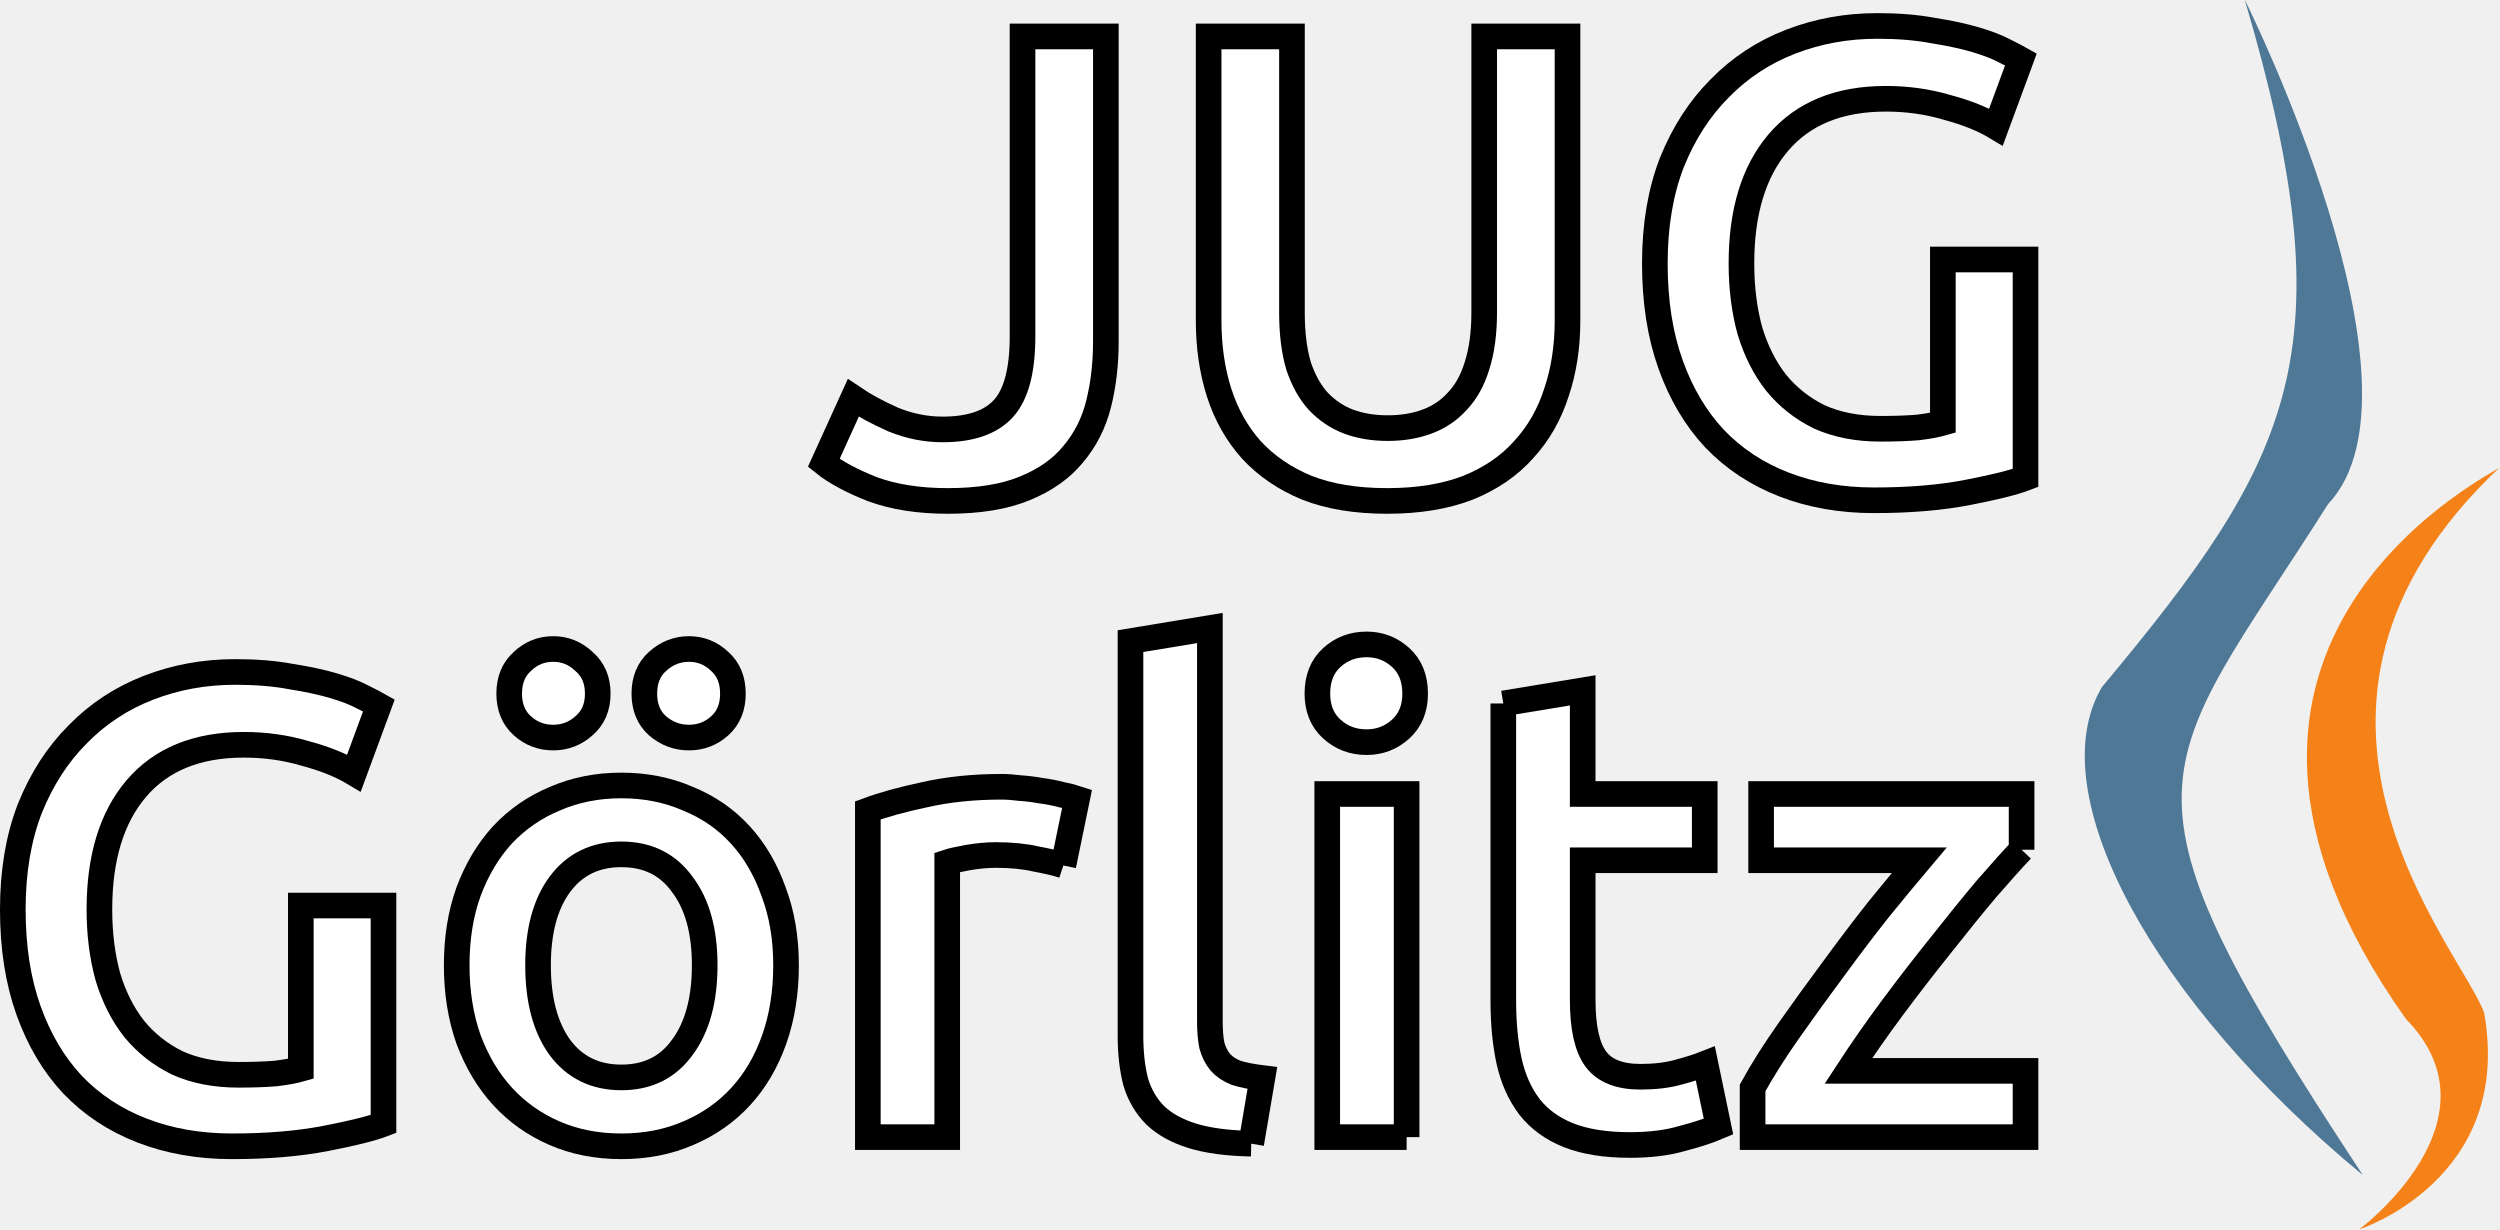
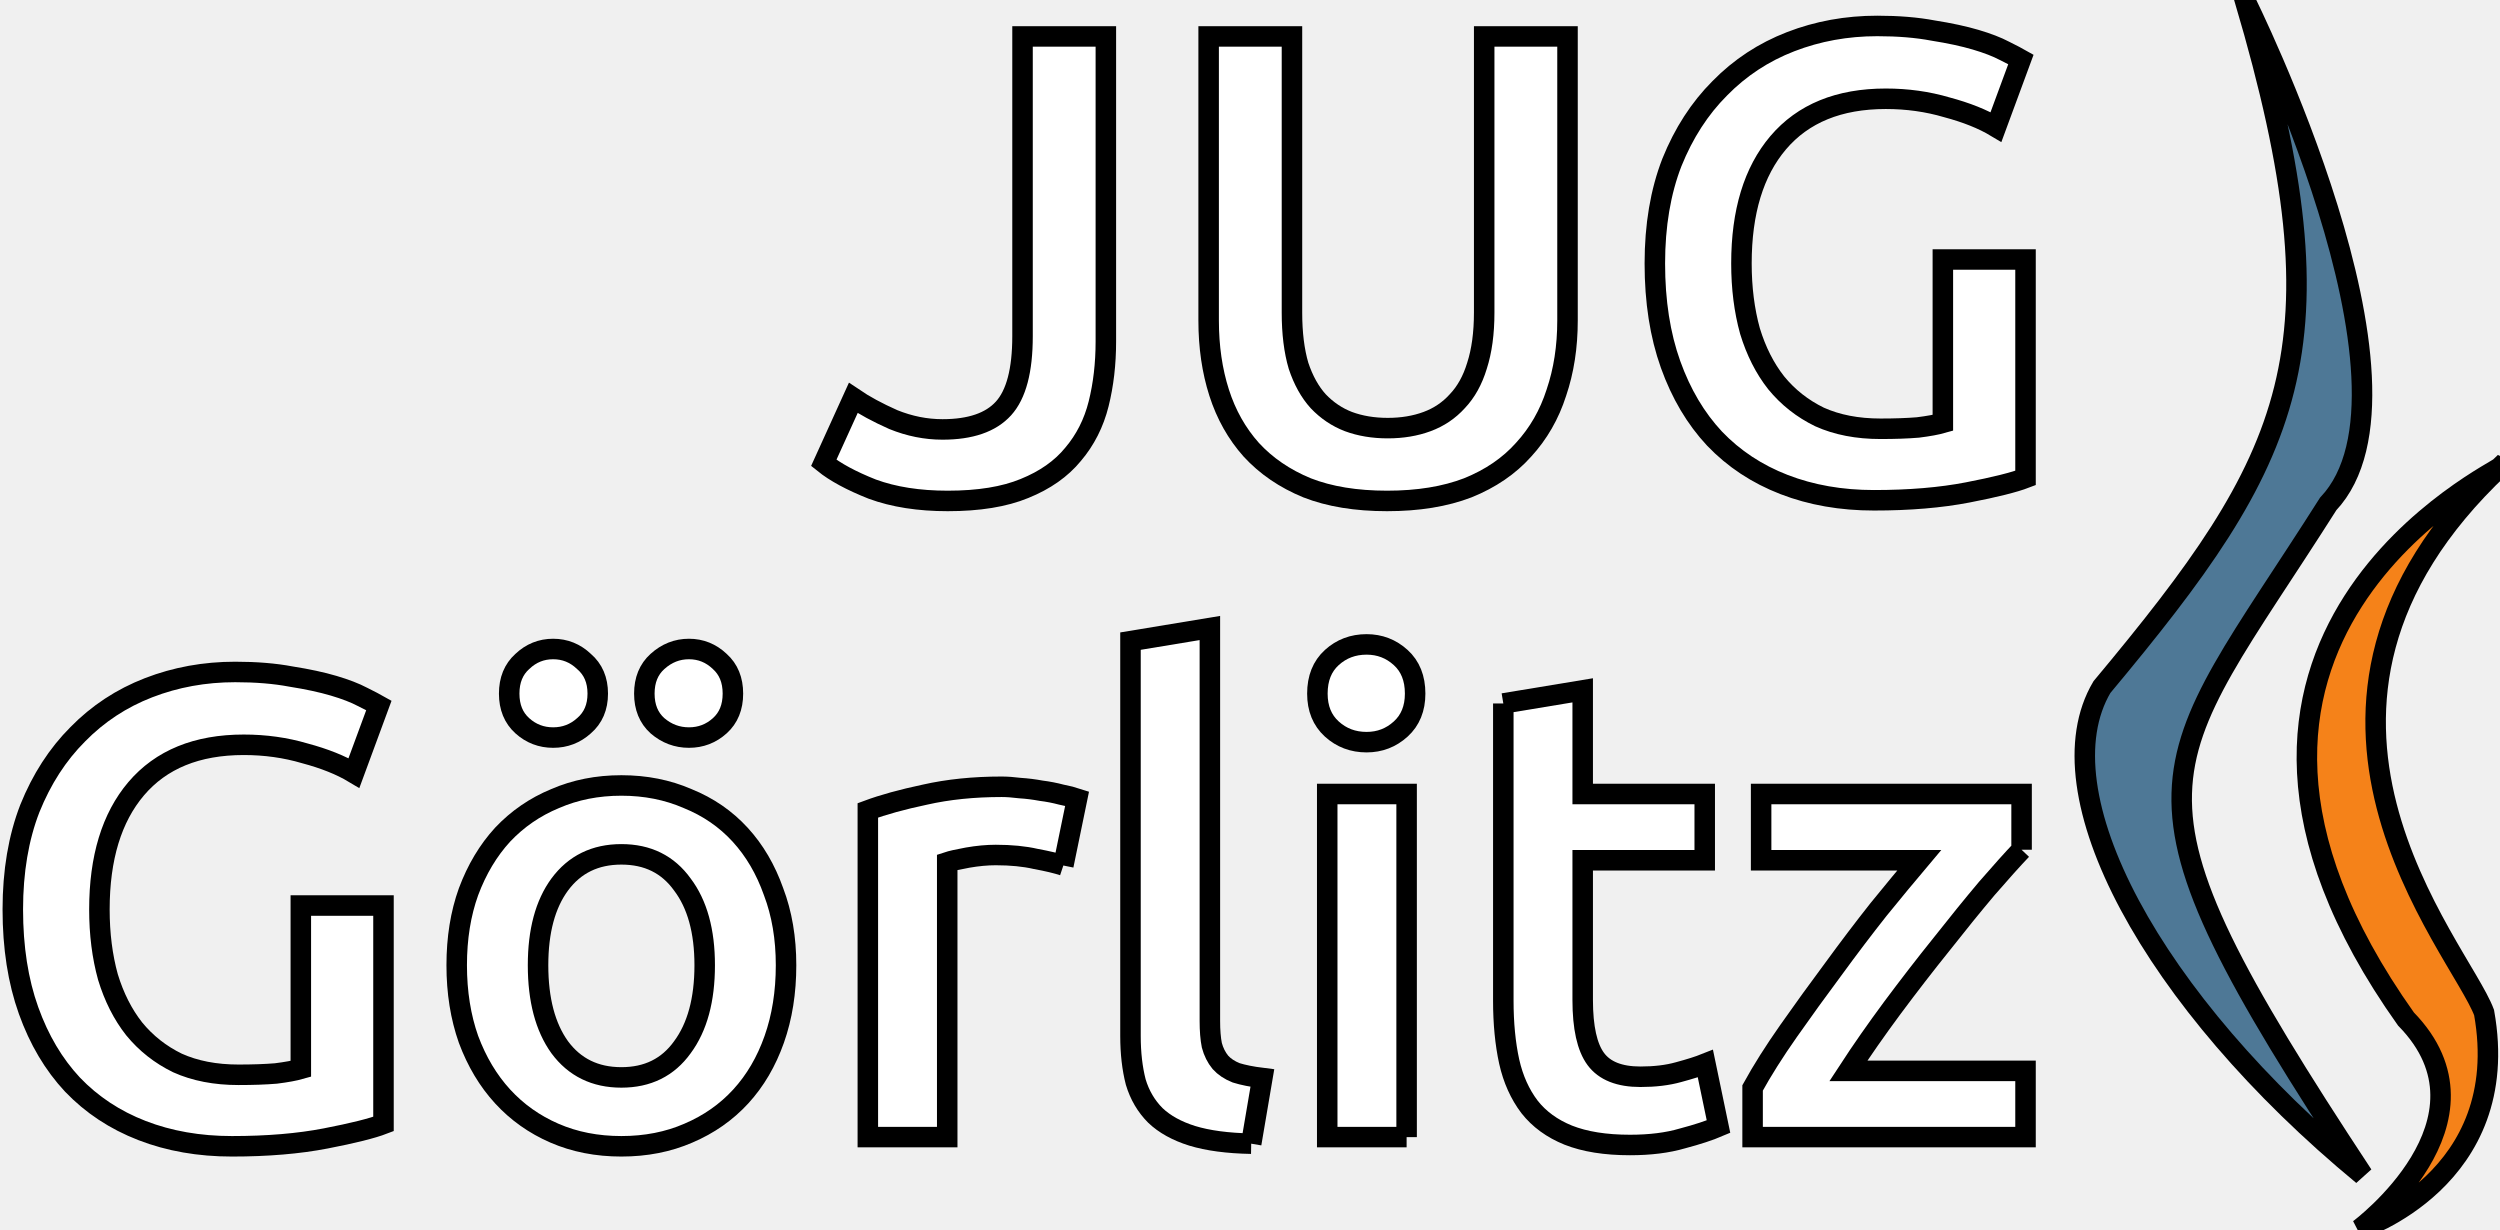
<svg xmlns="http://www.w3.org/2000/svg" width="68.827mm" height="33.846mm" viewBox="0 0 243.876 119.927" id="svg2" version="1.1">
  <defs id="defs4" />
  <g id="layer1" transform="translate(-156.4575,-510.4817)">
-     <g transform="translate(366.681,355.4346)" style="font-style:normal;font-weight:normal;font-size:40px;line-height:125%;font-family:Sans;text-align:end;letter-spacing:0px;word-spacing:0px;text-anchor:end;fill:#ffffff;fill-opacity:1;stroke:#000000;stroke-width:2.5;stroke-linejoin:miter;stroke-miterlimit:4;stroke-opacity:1" id="flowRoot3915">
-       <path d="m -102.347,188.362 c -3e-5,2.176 -0.235,4.203 -0.704,6.08 -0.469,1.877 -1.301,3.52 -2.496,4.928 -1.152,1.408 -2.731,2.517 -4.736,3.328 -1.963,0.811 -4.459,1.216 -7.488,1.216 -2.816,0 -5.269,-0.384 -7.36,-1.152 -2.048,-0.811 -3.627,-1.664 -4.736,-2.56 l 2.88,-6.336 c 1.067,0.725 2.368,1.429 3.904,2.112 1.579,0.64 3.179,0.96 4.8,0.96 2.731,1e-5 4.715,-0.683 5.952,-2.048 1.237,-1.365 1.856,-3.712 1.856,-7.04 l 0,-29.248 8.128,0 0,29.76" style="font-variant:normal;font-weight:500;font-stretch:normal;font-size:64px;font-family:Ubuntu;-inkscape-font-specification:'Ubuntu Medium';fill:#ffffff;stroke:#000000" id="path3282" />
-       <path d="m -74.912,203.914 c -3.029,0 -5.632,-0.427 -7.808,-1.28 -2.176,-0.896 -3.989,-2.133 -5.44,-3.712 -1.408,-1.579 -2.453,-3.435 -3.136,-5.568 -0.683,-2.133 -1.024,-4.48 -1.024,-7.04 l 0,-27.712 8.128,0 0,26.944 c -1.3e-5,2.005 0.213,3.733 0.64,5.184 0.469,1.408 1.109,2.56 1.92,3.456 0.853,0.896 1.835,1.557 2.944,1.984 1.152,0.427 2.432,0.64 3.84,0.64 1.408,1e-5 2.688,-0.213 3.84,-0.64 1.152,-0.427 2.133,-1.088 2.944,-1.984 0.853,-0.896 1.493,-2.048 1.92,-3.456 0.469,-1.451 0.704,-3.179 0.704,-5.184 l 0,-26.944 8.128,0 0,27.712 c -4e-5,2.56 -0.363,4.907 -1.088,7.04 -0.683,2.133 -1.749,3.989 -3.2,5.568 -1.408,1.579 -3.221,2.816 -5.44,3.712 -2.219,0.853 -4.843,1.28 -7.872,1.28" style="font-variant:normal;font-weight:500;font-stretch:normal;font-size:64px;font-family:Ubuntu;-inkscape-font-specification:'Ubuntu Medium';fill:#ffffff;stroke:#000000" id="path3284" />
-       <path d="m -26.265,164.682 c -4.565,4e-5 -8.064,1.429 -10.496,4.288 -2.389,2.816 -3.584,6.741 -3.584,11.776 -1.2e-5,2.389 0.277,4.587 0.832,6.592 0.597,1.963 1.451,3.648 2.56,5.056 1.152,1.408 2.56,2.517 4.224,3.328 1.707,0.768 3.691,1.152 5.952,1.152 1.408,1e-5 2.624,-0.043 3.648,-0.128 1.024,-0.128 1.835,-0.277 2.432,-0.448 l 0,-15.936 8.064,0 0,21.312 c -1.109,0.427 -2.987,0.896 -5.632,1.408 -2.645,0.512 -5.696,0.768 -9.152,0.768 -3.2,0 -6.123,-0.512 -8.768,-1.536 -2.645,-1.024 -4.907,-2.517 -6.784,-4.48 -1.835,-1.963 -3.264,-4.373 -4.288,-7.232 -1.024,-2.859 -1.536,-6.144 -1.536,-9.856 -4e-6,-3.712 0.555,-6.997 1.664,-9.856 1.152,-2.859 2.709,-5.269 4.672,-7.232 1.963,-2.005 4.267,-3.52 6.912,-4.544 2.645,-1.024 5.461,-1.536 8.448,-1.536 2.048,5e-5 3.861,0.149 5.44,0.448 1.621,0.256 3.008,0.555 4.16,0.896 1.152,0.341 2.091,0.704 2.816,1.088 0.768,0.384 1.301,0.661 1.6,0.832 l -2.432,6.592 c -1.28,-0.768 -2.88,-1.408 -4.8,-1.92 -1.877,-0.555 -3.861,-0.832 -5.952,-0.832" style="font-variant:normal;font-weight:500;font-stretch:normal;font-size:64px;font-family:Ubuntu;-inkscape-font-specification:'Ubuntu Medium';fill:#ffffff;stroke:#000000" id="path3286" />
+     <g transform="translate(366.681,355.4346)" style="font-style:normal;font-weight:normal;font-size:40px;line-height:125%;font-family:Sans;text-align:end;letter-spacing:0px;word-spacing:0px;text-anchor:end;fill:#ffffff;fill-opacity:1;stroke:#000000;stroke-width:2;stroke-linejoin:miter;stroke-miterlimit:4;stroke-opacity:1;stroke-dasharray:none" id="flowRoot3915">
+       <path d="m -102.347,188.362 c -3e-5,2.176 -0.235,4.203 -0.704,6.08 -0.469,1.877 -1.301,3.52 -2.496,4.928 -1.152,1.408 -2.731,2.517 -4.736,3.328 -1.963,0.811 -4.459,1.216 -7.488,1.216 -2.816,0 -5.269,-0.384 -7.36,-1.152 -2.048,-0.811 -3.627,-1.664 -4.736,-2.56 l 2.88,-6.336 c 1.067,0.725 2.368,1.429 3.904,2.112 1.579,0.64 3.179,0.96 4.8,0.96 2.731,1e-5 4.715,-0.683 5.952,-2.048 1.237,-1.365 1.856,-3.712 1.856,-7.04 l 0,-29.248 8.128,0 0,29.76" style="font-variant:normal;font-weight:500;font-stretch:normal;font-size:64px;font-family:Ubuntu;-inkscape-font-specification:'Ubuntu Medium';fill:#ffffff;stroke:#000000;stroke-width:2;stroke-miterlimit:4;stroke-dasharray:none" id="path3282" />
+       <path d="m -74.912,203.914 c -3.029,0 -5.632,-0.427 -7.808,-1.28 -2.176,-0.896 -3.989,-2.133 -5.44,-3.712 -1.408,-1.579 -2.453,-3.435 -3.136,-5.568 -0.683,-2.133 -1.024,-4.48 -1.024,-7.04 l 0,-27.712 8.128,0 0,26.944 c -1.3e-5,2.005 0.213,3.733 0.64,5.184 0.469,1.408 1.109,2.56 1.92,3.456 0.853,0.896 1.835,1.557 2.944,1.984 1.152,0.427 2.432,0.64 3.84,0.64 1.408,1e-5 2.688,-0.213 3.84,-0.64 1.152,-0.427 2.133,-1.088 2.944,-1.984 0.853,-0.896 1.493,-2.048 1.92,-3.456 0.469,-1.451 0.704,-3.179 0.704,-5.184 l 0,-26.944 8.128,0 0,27.712 c -4e-5,2.56 -0.363,4.907 -1.088,7.04 -0.683,2.133 -1.749,3.989 -3.2,5.568 -1.408,1.579 -3.221,2.816 -5.44,3.712 -2.219,0.853 -4.843,1.28 -7.872,1.28" style="font-variant:normal;font-weight:500;font-stretch:normal;font-size:64px;font-family:Ubuntu;-inkscape-font-specification:'Ubuntu Medium';fill:#ffffff;stroke:#000000;stroke-width:2;stroke-miterlimit:4;stroke-dasharray:none" id="path3284" />
+       <path d="m -26.265,164.682 c -4.565,4e-5 -8.064,1.429 -10.496,4.288 -2.389,2.816 -3.584,6.741 -3.584,11.776 -1.2e-5,2.389 0.277,4.587 0.832,6.592 0.597,1.963 1.451,3.648 2.56,5.056 1.152,1.408 2.56,2.517 4.224,3.328 1.707,0.768 3.691,1.152 5.952,1.152 1.408,1e-5 2.624,-0.043 3.648,-0.128 1.024,-0.128 1.835,-0.277 2.432,-0.448 l 0,-15.936 8.064,0 0,21.312 c -1.109,0.427 -2.987,0.896 -5.632,1.408 -2.645,0.512 -5.696,0.768 -9.152,0.768 -3.2,0 -6.123,-0.512 -8.768,-1.536 -2.645,-1.024 -4.907,-2.517 -6.784,-4.48 -1.835,-1.963 -3.264,-4.373 -4.288,-7.232 -1.024,-2.859 -1.536,-6.144 -1.536,-9.856 -4e-6,-3.712 0.555,-6.997 1.664,-9.856 1.152,-2.859 2.709,-5.269 4.672,-7.232 1.963,-2.005 4.267,-3.52 6.912,-4.544 2.645,-1.024 5.461,-1.536 8.448,-1.536 2.048,5e-5 3.861,0.149 5.44,0.448 1.621,0.256 3.008,0.555 4.16,0.896 1.152,0.341 2.091,0.704 2.816,1.088 0.768,0.384 1.301,0.661 1.6,0.832 l -2.432,6.592 c -1.28,-0.768 -2.88,-1.408 -4.8,-1.92 -1.877,-0.555 -3.861,-0.832 -5.952,-0.832" style="font-variant:normal;font-weight:500;font-stretch:normal;font-size:64px;font-family:Ubuntu;-inkscape-font-specification:'Ubuntu Medium';fill:#ffffff;stroke:#000000;stroke-width:2;stroke-miterlimit:4;stroke-dasharray:none" id="path3286" />
    </g>
-     <g style="font-style:normal;font-weight:normal;font-size:40px;line-height:125%;font-family:Sans;letter-spacing:0px;word-spacing:0px;fill:#ffffff;fill-opacity:1;stroke:#000000;stroke-width:2.5;stroke-linejoin:miter;stroke-miterlimit:4;stroke-opacity:1" id="text3927" transform="translate(63.67511,-235.8564)">
-       <path d="m 116.56,818.992 c -4.565,4e-5 -8.064,1.429 -10.496,4.288 -2.389,2.816 -3.584,6.741 -3.584,11.776 -1e-5,2.389 0.277,4.587 0.832,6.592 0.597,1.963 1.451,3.648 2.56,5.056 1.152,1.408 2.56,2.517 4.224,3.328 1.707,0.768 3.691,1.152 5.952,1.152 1.408,1e-5 2.624,-0.043 3.648,-0.128 1.024,-0.128 1.835,-0.277 2.432,-0.448 l 0,-15.936 8.064,0 0,21.312 c -1.109,0.427 -2.987,0.896 -5.632,1.408 -2.645,0.512 -5.696,0.768 -9.152,0.768 -3.2,0 -6.123,-0.512 -8.768,-1.536 -2.645,-1.024 -4.907,-2.517 -6.784,-4.48 -1.835,-1.963 -3.264,-4.373 -4.288,-7.232 -1.024,-2.859 -1.536,-6.144 -1.536,-9.856 -4e-6,-3.712 0.555,-6.997 1.664,-9.856 1.152,-2.859 2.709,-5.269 4.672,-7.232 1.963,-2.005 4.267,-3.52 6.912,-4.544 2.645,-1.024 5.461,-1.536 8.448,-1.536 2.048,5e-5 3.861,0.149 5.44,0.448 1.621,0.256 3.008,0.555 4.16,0.896 1.152,0.341 2.091,0.704 2.816,1.088 0.768,0.384 1.301,0.661 1.6,0.832 l -2.432,6.592 c -1.28,-0.768 -2.88,-1.408 -4.8,-1.92 -1.877,-0.555 -3.861,-0.832 -5.952,-0.832" style="font-variant:normal;font-weight:500;font-stretch:normal;font-size:64px;font-family:Ubuntu;-inkscape-font-specification:'Ubuntu Medium';fill:#ffffff;stroke:#000000" id="path3267" />
-       <path d="m 169.462,840.496 c -3e-5,2.645 -0.384,5.056 -1.152,7.232 -0.768,2.176 -1.856,4.032 -3.264,5.568 -1.408,1.536 -3.115,2.731 -5.12,3.584 -1.963,0.853 -4.139,1.28 -6.528,1.28 -2.389,0 -4.565,-0.427 -6.528,-1.28 -1.963,-0.853 -3.648,-2.048 -5.056,-3.584 -1.408,-1.536 -2.517,-3.392 -3.328,-5.568 -0.768,-2.176 -1.152,-4.587 -1.152,-7.232 0,-2.645 0.384,-5.035 1.152,-7.168 0.811,-2.176 1.92,-4.032 3.328,-5.568 1.451,-1.536 3.157,-2.709 5.12,-3.52 1.963,-0.853 4.117,-1.28 6.464,-1.28 2.347,4e-5 4.501,0.427 6.464,1.28 2.005,0.811 3.712,1.984 5.12,3.52 1.408,1.536 2.496,3.392 3.264,5.568 0.811,2.133 1.216,4.523 1.216,7.168 m -7.936,0 c -2e-5,-3.328 -0.725,-5.952 -2.176,-7.872 -1.408,-1.963 -3.392,-2.944 -5.952,-2.944 -2.56,3e-5 -4.565,0.981 -6.016,2.944 -1.408,1.92 -2.112,4.544 -2.112,7.872 -10e-6,3.371 0.704,6.037 2.112,8 1.451,1.963 3.456,2.944 6.016,2.944 2.56,10e-6 4.544,-0.981 5.952,-2.944 1.451,-1.963 2.176,-4.629 2.176,-8 m -14.784,-22.208 c -1.152,4e-5 -2.155,-0.384 -3.008,-1.152 -0.853,-0.768 -1.28,-1.813 -1.28,-3.136 -10e-6,-1.323 0.427,-2.368 1.28,-3.136 0.853,-0.811 1.856,-1.216 3.008,-1.216 1.152,5e-5 2.155,0.405 3.008,1.216 0.896,0.768 1.344,1.813 1.344,3.136 -1e-5,1.323 -0.448,2.368 -1.344,3.136 -0.853,0.768 -1.856,1.152 -3.008,1.152 m 13.248,0 c -1.152,4e-5 -2.176,-0.384 -3.072,-1.152 -0.853,-0.768 -1.28,-1.813 -1.28,-3.136 -2e-5,-1.323 0.427,-2.368 1.28,-3.136 0.896,-0.811 1.92,-1.216 3.072,-1.216 1.152,5e-5 2.155,0.405 3.008,1.216 0.853,0.768 1.28,1.813 1.28,3.136 -3e-5,1.323 -0.427,2.368 -1.28,3.136 -0.853,0.768 -1.856,1.152 -3.008,1.152" style="font-variant:normal;font-weight:500;font-stretch:normal;font-size:64px;font-family:Ubuntu;-inkscape-font-specification:'Ubuntu Medium';fill:#ffffff;stroke:#000000" id="path3269" />
-       <path d="m 196.512,830.768 c -0.64,-0.213 -1.536,-0.427 -2.688,-0.64 -1.109,-0.256 -2.411,-0.384 -3.904,-0.384 -0.853,3e-5 -1.771,0.085 -2.752,0.256 -0.939,0.171 -1.6,0.32 -1.984,0.448 l 0,26.816 -7.744,0 0,-31.872 c 1.493,-0.555 3.349,-1.067 5.568,-1.536 2.261,-0.512 4.757,-0.768 7.488,-0.768 0.512,4e-5 1.109,0.043 1.792,0.128 0.683,0.043 1.365,0.128 2.048,0.256 0.683,0.085 1.344,0.213 1.984,0.384 0.64,0.128 1.152,0.256 1.536,0.384 l -1.344,6.528" style="font-variant:normal;font-weight:500;font-stretch:normal;font-size:64px;font-family:Ubuntu;-inkscape-font-specification:'Ubuntu Medium';fill:#ffffff;stroke:#000000" id="path3271" />
-       <path d="m 214.838,857.904 c -2.304,-0.043 -4.224,-0.299 -5.76,-0.768 -1.493,-0.469 -2.688,-1.131 -3.584,-1.984 -0.896,-0.896 -1.536,-1.984 -1.92,-3.264 -0.341,-1.323 -0.512,-2.816 -0.512,-4.48 l 0,-38.528 7.744,-1.28 0,38.336 c -1e-5,0.939 0.064,1.728 0.192,2.368 0.171,0.64 0.448,1.195 0.832,1.664 0.384,0.427 0.896,0.768 1.536,1.024 0.683,0.213 1.536,0.384 2.56,0.512 l -1.088,6.4" style="font-variant:normal;font-weight:500;font-stretch:normal;font-size:64px;font-family:Ubuntu;-inkscape-font-specification:'Ubuntu Medium';fill:#ffffff;stroke:#000000" id="path3273" />
-       <path d="m 229.998,857.264 -7.744,0 0,-33.472 7.744,0 0,33.472 m 0.832,-43.264 c -1e-5,1.451 -0.469,2.603 -1.408,3.456 -0.939,0.853 -2.048,1.28 -3.328,1.28 -1.323,4e-5 -2.453,-0.427 -3.392,-1.28 -0.939,-0.853 -1.408,-2.005 -1.408,-3.456 0,-1.493 0.469,-2.667 1.408,-3.52 0.939,-0.853 2.069,-1.28 3.392,-1.28 1.28,5e-5 2.389,0.427 3.328,1.28 0.939,0.853 1.408,2.027 1.408,3.52" style="font-variant:normal;font-weight:500;font-stretch:normal;font-size:64px;font-family:Ubuntu;-inkscape-font-specification:'Ubuntu Medium';fill:#ffffff;stroke:#000000" id="path3275" />
-       <path d="m 239.431,814.96 7.744,-1.28 0,10.112 11.904,0 0,6.464 -11.904,0 0,13.632 c -1e-5,2.688 0.427,4.608 1.28,5.76 0.853,1.152 2.304,1.728 4.352,1.728 1.408,1e-5 2.645,-0.149 3.712,-0.448 1.109,-0.299 1.984,-0.576 2.624,-0.832 l 1.28,6.144 c -0.896,0.384 -2.069,0.768 -3.52,1.152 -1.451,0.427 -3.157,0.64 -5.12,0.64 -2.389,0 -4.395,-0.32 -6.016,-0.96 -1.579,-0.64 -2.837,-1.557 -3.776,-2.752 -0.939,-1.237 -1.6,-2.709 -1.984,-4.416 -0.384,-1.749 -0.576,-3.733 -0.576,-5.952 l 0,-28.992" style="font-variant:normal;font-weight:500;font-stretch:normal;font-size:64px;font-family:Ubuntu;-inkscape-font-specification:'Ubuntu Medium';fill:#ffffff;stroke:#000000" id="path3277" />
-       <path d="m 289.989,829.232 c -0.853,0.896 -1.984,2.155 -3.392,3.776 -1.365,1.621 -2.837,3.435 -4.416,5.44 -1.579,1.963 -3.179,4.032 -4.8,6.208 -1.579,2.133 -3.008,4.181 -4.288,6.144 l 17.28,0 0,6.464 -26.624,0 0,-4.8 c 0.939,-1.707 2.112,-3.563 3.52,-5.568 1.408,-2.005 2.859,-4.011 4.352,-6.016 1.493,-2.048 2.965,-3.989 4.416,-5.824 1.493,-1.835 2.816,-3.435 3.968,-4.8 l -15.424,0 0,-6.464 25.408,0 0,5.44" style="font-variant:normal;font-weight:500;font-stretch:normal;font-size:64px;font-family:Ubuntu;-inkscape-font-specification:'Ubuntu Medium';fill:#ffffff;stroke:#000000" id="path3279" />
+     <g style="font-style:normal;font-weight:normal;font-size:40px;line-height:125%;font-family:Sans;letter-spacing:0px;word-spacing:0px;fill:#ffffff;fill-opacity:1;stroke:#000000;stroke-width:2;stroke-linejoin:miter;stroke-miterlimit:4;stroke-opacity:1;stroke-dasharray:none" id="text3927" transform="translate(63.67511,-235.8564)">
+       <path d="m 116.56,818.992 c -4.565,4e-5 -8.064,1.429 -10.496,4.288 -2.389,2.816 -3.584,6.741 -3.584,11.776 -1e-5,2.389 0.277,4.587 0.832,6.592 0.597,1.963 1.451,3.648 2.56,5.056 1.152,1.408 2.56,2.517 4.224,3.328 1.707,0.768 3.691,1.152 5.952,1.152 1.408,1e-5 2.624,-0.043 3.648,-0.128 1.024,-0.128 1.835,-0.277 2.432,-0.448 l 0,-15.936 8.064,0 0,21.312 c -1.109,0.427 -2.987,0.896 -5.632,1.408 -2.645,0.512 -5.696,0.768 -9.152,0.768 -3.2,0 -6.123,-0.512 -8.768,-1.536 -2.645,-1.024 -4.907,-2.517 -6.784,-4.48 -1.835,-1.963 -3.264,-4.373 -4.288,-7.232 -1.024,-2.859 -1.536,-6.144 -1.536,-9.856 -4e-6,-3.712 0.555,-6.997 1.664,-9.856 1.152,-2.859 2.709,-5.269 4.672,-7.232 1.963,-2.005 4.267,-3.52 6.912,-4.544 2.645,-1.024 5.461,-1.536 8.448,-1.536 2.048,5e-5 3.861,0.149 5.44,0.448 1.621,0.256 3.008,0.555 4.16,0.896 1.152,0.341 2.091,0.704 2.816,1.088 0.768,0.384 1.301,0.661 1.6,0.832 l -2.432,6.592 c -1.28,-0.768 -2.88,-1.408 -4.8,-1.92 -1.877,-0.555 -3.861,-0.832 -5.952,-0.832" style="font-variant:normal;font-weight:500;font-stretch:normal;font-size:64px;font-family:Ubuntu;-inkscape-font-specification:'Ubuntu Medium';fill:#ffffff;stroke:#000000;stroke-width:2;stroke-miterlimit:4;stroke-dasharray:none" id="path3267" />
+       <path d="m 169.462,840.496 c -3e-5,2.645 -0.384,5.056 -1.152,7.232 -0.768,2.176 -1.856,4.032 -3.264,5.568 -1.408,1.536 -3.115,2.731 -5.12,3.584 -1.963,0.853 -4.139,1.28 -6.528,1.28 -2.389,0 -4.565,-0.427 -6.528,-1.28 -1.963,-0.853 -3.648,-2.048 -5.056,-3.584 -1.408,-1.536 -2.517,-3.392 -3.328,-5.568 -0.768,-2.176 -1.152,-4.587 -1.152,-7.232 0,-2.645 0.384,-5.035 1.152,-7.168 0.811,-2.176 1.92,-4.032 3.328,-5.568 1.451,-1.536 3.157,-2.709 5.12,-3.52 1.963,-0.853 4.117,-1.28 6.464,-1.28 2.347,4e-5 4.501,0.427 6.464,1.28 2.005,0.811 3.712,1.984 5.12,3.52 1.408,1.536 2.496,3.392 3.264,5.568 0.811,2.133 1.216,4.523 1.216,7.168 m -7.936,0 c -2e-5,-3.328 -0.725,-5.952 -2.176,-7.872 -1.408,-1.963 -3.392,-2.944 -5.952,-2.944 -2.56,3e-5 -4.565,0.981 -6.016,2.944 -1.408,1.92 -2.112,4.544 -2.112,7.872 -10e-6,3.371 0.704,6.037 2.112,8 1.451,1.963 3.456,2.944 6.016,2.944 2.56,10e-6 4.544,-0.981 5.952,-2.944 1.451,-1.963 2.176,-4.629 2.176,-8 m -14.784,-22.208 c -1.152,4e-5 -2.155,-0.384 -3.008,-1.152 -0.853,-0.768 -1.28,-1.813 -1.28,-3.136 -10e-6,-1.323 0.427,-2.368 1.28,-3.136 0.853,-0.811 1.856,-1.216 3.008,-1.216 1.152,5e-5 2.155,0.405 3.008,1.216 0.896,0.768 1.344,1.813 1.344,3.136 -1e-5,1.323 -0.448,2.368 -1.344,3.136 -0.853,0.768 -1.856,1.152 -3.008,1.152 m 13.248,0 c -1.152,4e-5 -2.176,-0.384 -3.072,-1.152 -0.853,-0.768 -1.28,-1.813 -1.28,-3.136 -2e-5,-1.323 0.427,-2.368 1.28,-3.136 0.896,-0.811 1.92,-1.216 3.072,-1.216 1.152,5e-5 2.155,0.405 3.008,1.216 0.853,0.768 1.28,1.813 1.28,3.136 -3e-5,1.323 -0.427,2.368 -1.28,3.136 -0.853,0.768 -1.856,1.152 -3.008,1.152" style="font-variant:normal;font-weight:500;font-stretch:normal;font-size:64px;font-family:Ubuntu;-inkscape-font-specification:'Ubuntu Medium';fill:#ffffff;stroke:#000000;stroke-width:2;stroke-miterlimit:4;stroke-dasharray:none" id="path3269" />
+       <path d="m 196.512,830.768 c -0.64,-0.213 -1.536,-0.427 -2.688,-0.64 -1.109,-0.256 -2.411,-0.384 -3.904,-0.384 -0.853,3e-5 -1.771,0.085 -2.752,0.256 -0.939,0.171 -1.6,0.32 -1.984,0.448 l 0,26.816 -7.744,0 0,-31.872 c 1.493,-0.555 3.349,-1.067 5.568,-1.536 2.261,-0.512 4.757,-0.768 7.488,-0.768 0.512,4e-5 1.109,0.043 1.792,0.128 0.683,0.043 1.365,0.128 2.048,0.256 0.683,0.085 1.344,0.213 1.984,0.384 0.64,0.128 1.152,0.256 1.536,0.384 l -1.344,6.528" style="font-variant:normal;font-weight:500;font-stretch:normal;font-size:64px;font-family:Ubuntu;-inkscape-font-specification:'Ubuntu Medium';fill:#ffffff;stroke:#000000;stroke-width:2;stroke-miterlimit:4;stroke-dasharray:none" id="path3271" />
+       <path d="m 214.838,857.904 c -2.304,-0.043 -4.224,-0.299 -5.76,-0.768 -1.493,-0.469 -2.688,-1.131 -3.584,-1.984 -0.896,-0.896 -1.536,-1.984 -1.92,-3.264 -0.341,-1.323 -0.512,-2.816 -0.512,-4.48 l 0,-38.528 7.744,-1.28 0,38.336 c -1e-5,0.939 0.064,1.728 0.192,2.368 0.171,0.64 0.448,1.195 0.832,1.664 0.384,0.427 0.896,0.768 1.536,1.024 0.683,0.213 1.536,0.384 2.56,0.512 l -1.088,6.4" style="font-variant:normal;font-weight:500;font-stretch:normal;font-size:64px;font-family:Ubuntu;-inkscape-font-specification:'Ubuntu Medium';fill:#ffffff;stroke:#000000;stroke-width:2;stroke-miterlimit:4;stroke-dasharray:none" id="path3273" />
+       <path d="m 229.998,857.264 -7.744,0 0,-33.472 7.744,0 0,33.472 m 0.832,-43.264 c -1e-5,1.451 -0.469,2.603 -1.408,3.456 -0.939,0.853 -2.048,1.28 -3.328,1.28 -1.323,4e-5 -2.453,-0.427 -3.392,-1.28 -0.939,-0.853 -1.408,-2.005 -1.408,-3.456 0,-1.493 0.469,-2.667 1.408,-3.52 0.939,-0.853 2.069,-1.28 3.392,-1.28 1.28,5e-5 2.389,0.427 3.328,1.28 0.939,0.853 1.408,2.027 1.408,3.52" style="font-variant:normal;font-weight:500;font-stretch:normal;font-size:64px;font-family:Ubuntu;-inkscape-font-specification:'Ubuntu Medium';fill:#ffffff;stroke:#000000;stroke-width:2;stroke-miterlimit:4;stroke-dasharray:none" id="path3275" />
+       <path d="m 239.431,814.96 7.744,-1.28 0,10.112 11.904,0 0,6.464 -11.904,0 0,13.632 c -1e-5,2.688 0.427,4.608 1.28,5.76 0.853,1.152 2.304,1.728 4.352,1.728 1.408,1e-5 2.645,-0.149 3.712,-0.448 1.109,-0.299 1.984,-0.576 2.624,-0.832 l 1.28,6.144 c -0.896,0.384 -2.069,0.768 -3.52,1.152 -1.451,0.427 -3.157,0.64 -5.12,0.64 -2.389,0 -4.395,-0.32 -6.016,-0.96 -1.579,-0.64 -2.837,-1.557 -3.776,-2.752 -0.939,-1.237 -1.6,-2.709 -1.984,-4.416 -0.384,-1.749 -0.576,-3.733 -0.576,-5.952 l 0,-28.992" style="font-variant:normal;font-weight:500;font-stretch:normal;font-size:64px;font-family:Ubuntu;-inkscape-font-specification:'Ubuntu Medium';fill:#ffffff;stroke:#000000;stroke-width:2;stroke-miterlimit:4;stroke-dasharray:none" id="path3277" />
+       <path d="m 289.989,829.232 c -0.853,0.896 -1.984,2.155 -3.392,3.776 -1.365,1.621 -2.837,3.435 -4.416,5.44 -1.579,1.963 -3.179,4.032 -4.8,6.208 -1.579,2.133 -3.008,4.181 -4.288,6.144 l 17.28,0 0,6.464 -26.624,0 0,-4.8 c 0.939,-1.707 2.112,-3.563 3.52,-5.568 1.408,-2.005 2.859,-4.011 4.352,-6.016 1.493,-2.048 2.965,-3.989 4.416,-5.824 1.493,-1.835 2.816,-3.435 3.968,-4.8 l -15.424,0 0,-6.464 25.408,0 0,5.44" style="font-variant:normal;font-weight:500;font-stretch:normal;font-size:64px;font-family:Ubuntu;-inkscape-font-specification:'Ubuntu Medium';fill:#ffffff;stroke:#000000;stroke-width:2;stroke-miterlimit:4;stroke-dasharray:none" id="path3279" />
    </g>
-     <g id="g5631" transform="matrix(1.111401,0,0,1.111401,-41.45395,-63.94103)">
-       <path id="path10" d="m 389.25,606.284 c 8.723,8.931 -4.1,18.468 -4.1,18.468 0,0 13.584,-4.375 10.96,-19.03 -2.134,-5.744 -21.145,-26.657 1.393,-47.881 0.345,0.152 -31.954,15.08 -8.252,48.444 z" style="fill:#f58219;fill-rule:nonzero" />
-       <path id="path10-7" d="m 375.114,516.846 c 0,0 16.965,34.005 7.31,44.231 -15.289,24.108 -19.997,23.966 3.037,58.906 -18.551,-15.312 -28.356,-33.602 -22.897,-42.828 16.847,-20.186 21.64,-29.512 12.544,-60.309 z" style="fill:#4e7896;fill-opacity:1;fill-rule:nonzero" />
-     </g>
+     <path style="fill:#f58219;fill-rule:nonzero;stroke:#000000;stroke-opacity:1;stroke-width:2;stroke-miterlimit:4;stroke-dasharray:none" d="m 391.158,609.883 c 9.695,9.926 -4.557,20.525 -4.557,20.525 0,0 15.097,-4.862 12.181,-21.15 -2.371,-6.384 -23.5,-29.627 1.548,-53.215 0.384,0.169 -35.514,16.76 -9.172,53.84 z" id="path10" />
+     <path style="fill:#4e7896;fill-opacity:1;fill-rule:nonzero;stroke:#000000;stroke-opacity:1;stroke-width:2;stroke-miterlimit:4;stroke-dasharray:none" d="m 375.448,510.482 c 0,0 18.855,37.794 8.125,49.159 -16.992,26.794 -22.225,26.636 3.376,65.468 -20.617,-17.018 -31.515,-37.345 -25.448,-47.599 18.723,-22.434 24.051,-32.8 13.942,-67.027 z" id="path10-7" />
  </g>
</svg>
